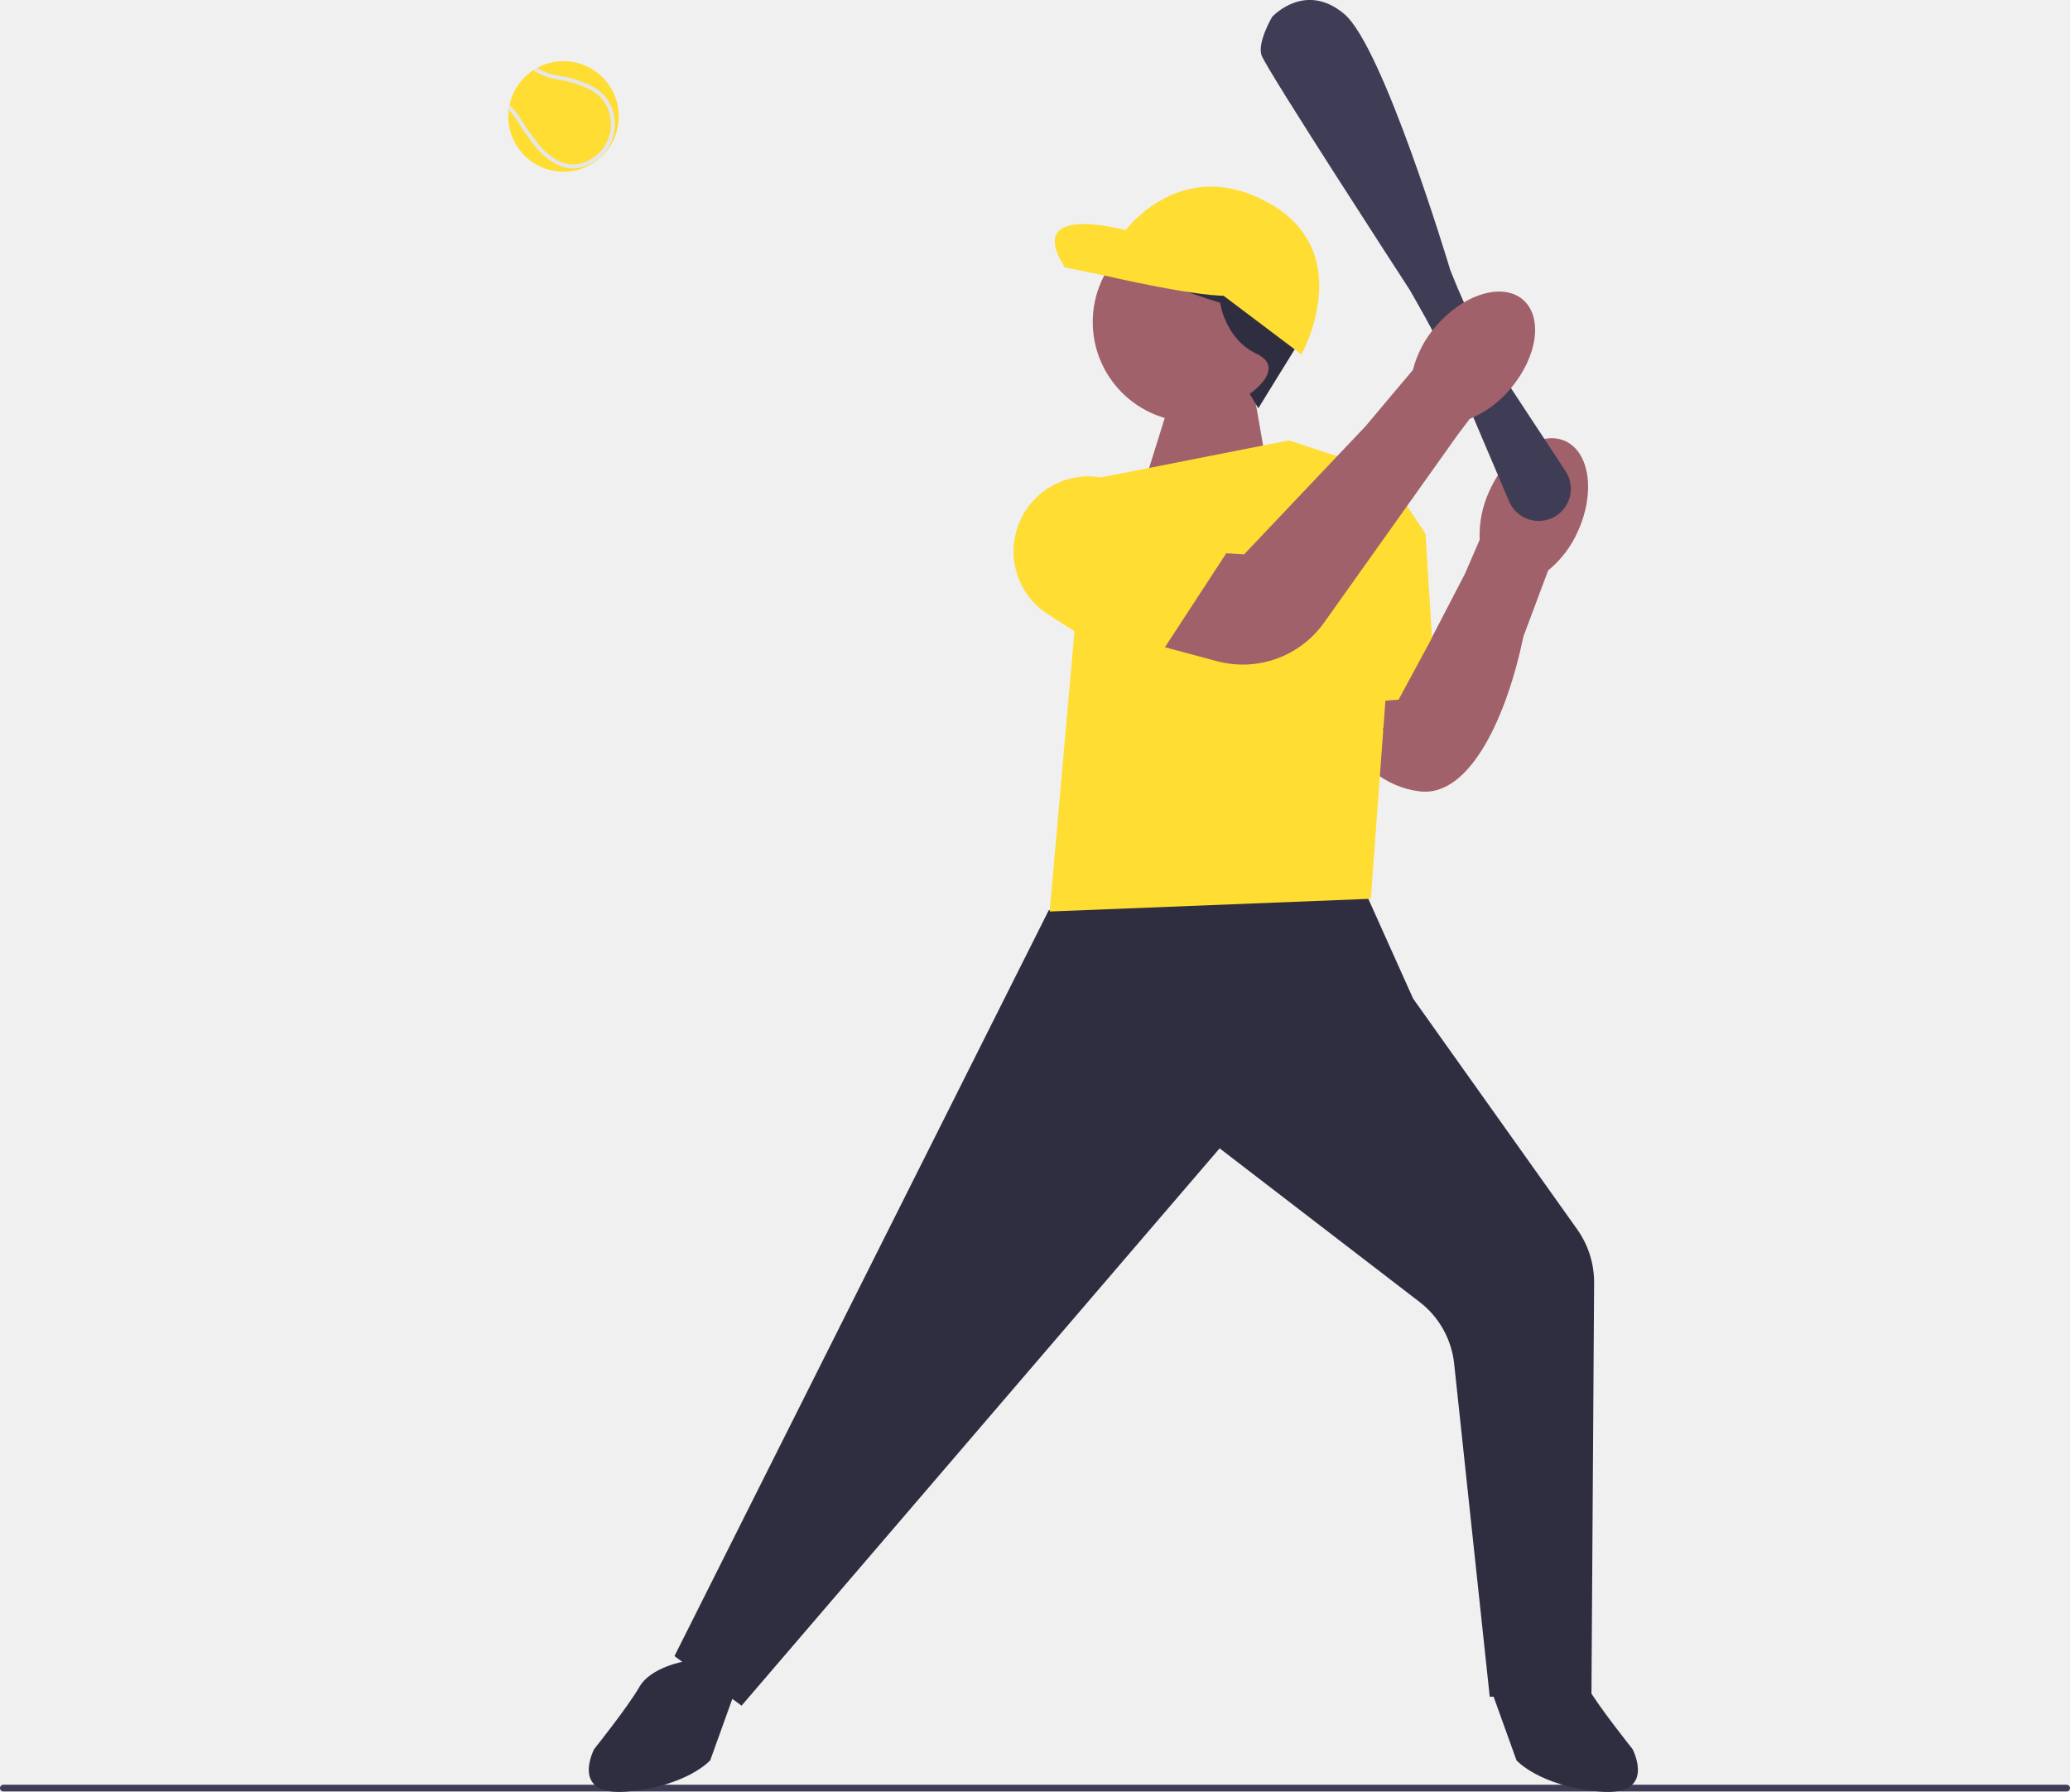
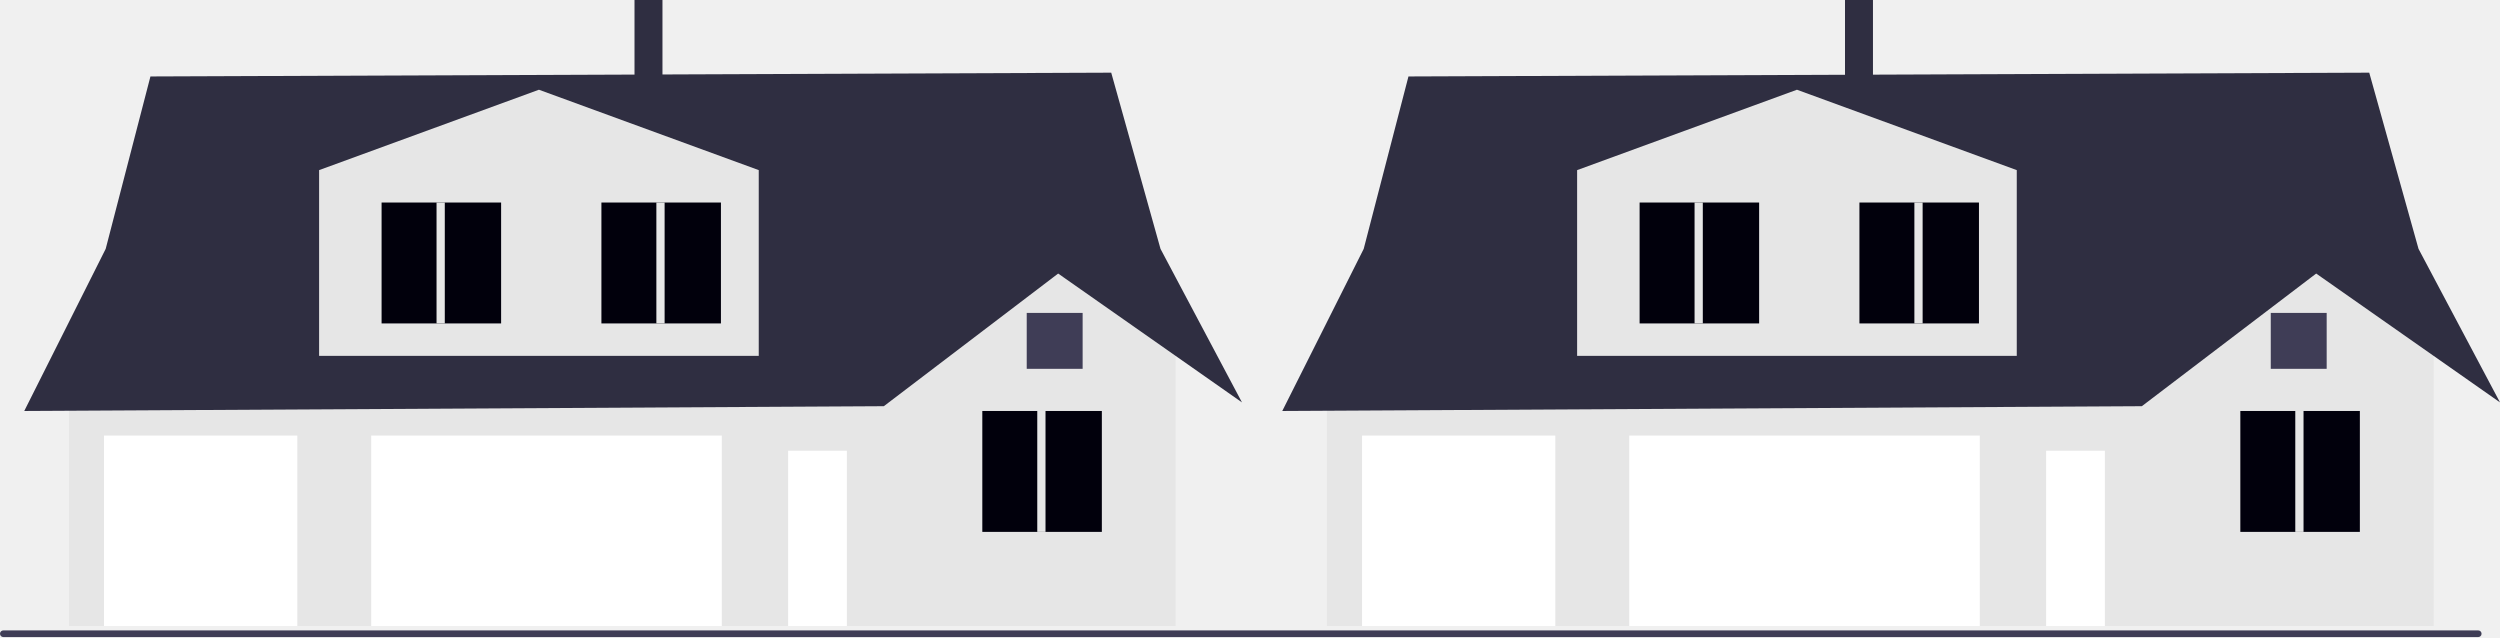
- <svg xmlns="http://www.w3.org/2000/svg" width="731.67" height="633.32" viewBox="0 0 731.67 633.32">
-   <path d="m0,631.95c0,.66.53,1.19,1.19,1.19h729.29c.66,0,1.19-.53,1.19-1.19s-.53-1.19-1.19-1.19H1.19c-.66,0-1.19.53-1.19,1.19Z" fill="#3f3d56" />
-   <polygon points="443.53 140.65 447.53 163.65 404.53 170.65 414.53 138.65 443.53 140.65" fill="#a0616a" />
-   <path d="m553.2,155.86c8.66,3.88,10.74,18.07,4.63,31.68-2.36,5.47-6.01,10.3-10.62,14.08l-8.73,23.3c-5.73,27.78-18.76,57.03-36.72,54.76-25.41-3.21-33.42-34.09-33.42-34.09l34.2-13.38,15.27-29.43,5.2-12.01c-.25-5.96.93-11.89,3.45-17.29,6.1-13.62,18.07-21.5,26.74-17.62h0Z" fill="#a0616a" />
-   <path d="m262.11,602.83l-23.71-17.53.19-.38,132.11-263.23.25-.04,106.38-18.06,22.16,49.35,57.94,81.47c3.99,5.61,6.08,12.22,6.03,19.11l-.94,145.12-35.95,1.03-.05-.46-12.54-117.33c-.91-8.55-5.35-16.46-12.17-21.7l-70.72-54.33-168.99,196.99h0Z" fill="#2f2e41" />
-   <path d="m242.03,587.15s-12,2-16,9-16,22-16,22c0,0-9,17,12,15s29-11,29-11l9-25-18-10h0Z" fill="#2f2e41" />
-   <path d="m545.03,587.15s12,2,16,9,16,22,16,22c0,0,9,17-12,15s-29-11-29-11l-9-25,18-10Z" fill="#2f2e41" />
-   <polygon points="384.53 169.65 455.53 155.65 495.53 168.65 484.53 317.65 371.03 322.15 384.53 169.65" fill="#ffdd32" />
-   <polygon points="488.41 165.32 503.87 188.68 507.46 246.27 461.53 249.76 462.77 175.14 488.41 165.32" fill="#ffdd32" />
-   <polygon points="530.91 221.37 512.33 213.99 488.7 257.76 510.28 268.52 530.91 221.37" fill="#a0616a" />
-   <path d="m543.87,184.12c-1.29,0-2.58-.22-3.82-.66-2.98-1.06-5.39-3.34-6.63-6.25l-14.1-33.12c-5.31-12.48-11.41-24.77-18.13-36.54l-2.94-5.16c-2.03-3.12-50-76.94-52.28-82.71-1.72-4.35,3.42-13.26,3.64-13.64l.06-.08c.11-.13,11.62-12.67,25.47-1.02,13.6,11.43,36.48,87.19,37.45,90.41l.62,1.56c5.64,14.26,12.78,27.99,21.21,40.8l18.95,28.8c1.76,2.68,2.31,6,1.51,9.1-.8,3.1-2.89,5.73-5.74,7.22-1.64.86-3.45,1.29-5.27,1.29h0Z" fill="#3f3d56" />
-   <path d="m417.43,194.66l22.33,1.25,42.89-45.25,16.76-19.92c1.47-5.78,4.3-11.12,8.25-15.58,9.75-11.3,23.47-15.43,30.66-9.23,7.19,6.2,5.12,20.38-4.63,31.68-3.83,4.57-8.71,8.15-14.21,10.45l-4.13,5.45-47.34,66.54c-8.54,12.01-23.64,17.44-37.88,13.62l-28.97-7.77,16.27-31.25Z" fill="#a0616a" />
-   <path d="m404.9,239.25l-34.45-22.13c-10.95-7.03-15.16-20.81-10.01-32.76,3.13-7.26,9.27-12.7,16.85-14.92,7.57-2.23,15.69-.98,22.25,3.44l33.83,22.77-28.47,43.6Z" fill="#ffdd32" />
+ <svg xmlns="http://www.w3.org/2000/svg" width="894.264" height="227.88" viewBox="0 0 894.264 227.88">
  <g>
-     <circle cx="421.55" cy="113.81" r="35.3" fill="#a0616a" />
-     <path d="m444.77,144.28l-3.05-5.08s13.35-9,2.32-14.22c-11.03-5.22-12.77-17.99-12.77-17.99,0,0-32.22-9.28-30.48-16.25,1.74-6.97-3.19-11.9,4.93-14.8,8.13-2.9,44.4,0,48.47,8.41,4.06,8.42,8.13,31.63,6.1,34.83s-15.52,25.11-15.52,25.11Z" fill="#2f2e41" />
-     <path d="m435.62,104.37l-32.8-21.76s-42.37-13.05-26.41,11.9l13.5,2.76s36.71,8.56,45.71,7.1h0Z" fill="#ffdd32" />
-     <path d="m425.75,99.44l34.25,25.83s20.02-35.7-11.33-53.4c-31.35-17.7-51.22,10.02-51.22,10.02l8.27,8.85s20.03,8.7,20.03,8.7Z" fill="#ffdd32" />
+     <path d="M0,226.69c0,.66,.53,1.19,1.19,1.19H886.48c.66,0,1.19-.53,1.19-1.19,0-.66-.53-1.19-1.19-1.19H1.19c-.66,0-1.19,.53-1.19,1.19Z" fill="#3f3d56" />
+     <g>
+       <polygon points="420.539 99.244 420.539 223.931 24.665 223.931 24.665 115.187 37.802 89.035 415.123 89.035 420.539 99.244" fill="#e6e6e6" />
+       <polygon points="444.264 143.942 420.539 127.308 378.511 97.848 316.147 145.298 24.665 146.925 8.674 147.013 24.665 115.187 37.802 89.035 53.813 27.349 397.491 25.994 415.123 89.035 420.539 99.244 444.264 143.942" fill="#2f2e41" />
+       <polygon points="271.408 127.284 114.143 127.284 114.143 60.853 192.776 32.095 271.408 60.853 271.408 127.284" fill="#e6e6e6" />
+       <rect x="37.206" y="155.805" width="69.142" height="68.126" fill="#fff" />
+       <rect x="132.785" y="155.805" width="125.405" height="68.126" fill="#fff" />
+       <rect x="281.915" y="161.228" width="21.014" height="62.703" fill="#fff" />
+       <g>
+         <rect x="351.38" y="147.01" width="42.755" height="43.247" fill="#01000c" />
+         <rect x="371.037" y="147.01" width="2.949" height="43.247" fill="#e6e6e6" />
+       </g>
+       <g>
+         <rect x="215.129" y="72.445" width="42.755" height="43.247" fill="#01000c" />
+         <rect x="234.786" y="72.445" width="2.949" height="43.247" fill="#e6e6e6" />
+       </g>
+       <g>
+         <rect x="136.496" y="72.445" width="42.755" height="43.247" fill="#01000c" />
+         <rect x="156.154" y="72.445" width="2.949" height="43.247" fill="#e6e6e6" />
+       </g>
+     </g>
+     <g>
+       <polygon points="870.539 99.244 870.539 223.931 474.665 223.931 474.665 115.187 487.802 89.035 865.123 89.035 870.539 99.244" fill="#e6e6e6" />
+       <polygon points="894.264 143.942 870.539 127.308 828.511 97.848 766.147 145.298 474.665 146.925 458.674 147.013 474.665 115.187 487.802 89.035 503.813 27.349 847.491 25.994 865.123 89.035 870.539 99.244 894.264 143.942" fill="#2f2e41" />
+       <polygon points="721.408 127.284 564.143 127.284 564.143 60.853 642.776 32.095 721.408 60.853 721.408 127.284" fill="#e6e6e6" />
+       <rect x="487.206" y="155.805" width="69.142" height="68.126" fill="#fff" />
+       <rect x="582.785" y="155.805" width="125.405" height="68.126" fill="#fff" />
+       <rect x="731.915" y="161.228" width="21.014" height="62.703" fill="#fff" />
+       <g>
+         <rect x="801.38" y="147.01" width="42.755" height="43.247" fill="#01000c" />
+         <rect x="821.037" y="147.01" width="2.949" height="43.247" fill="#e6e6e6" />
+       </g>
+       <g>
+         <rect x="665.129" y="72.445" width="42.755" height="43.247" fill="#01000c" />
+         <rect x="684.786" y="72.445" width="2.949" height="43.247" fill="#e6e6e6" />
+       </g>
+       <g>
+         <rect x="586.496" y="72.445" width="42.755" height="43.247" fill="#01000c" />
+         <rect x="606.154" y="72.445" width="2.949" height="43.247" fill="#e6e6e6" />
+       </g>
+     </g>
+     <rect x="812.264" y="111.931" width="20" height="20" fill="#3f3d56" />
+     <rect x="367.264" y="111.931" width="20" height="20" fill="#3f3d56" />
  </g>
-   <path d="m179.66,41.15c0,10.78,8.74,19.53,19.53,19.53,5.28,0,10.07-2.1,13.58-5.51,3.67-3.55,5.94-8.52,5.94-14.02,0-10.78-8.74-19.53-19.52-19.53-3.38,0-6.55.86-9.32,2.36-.47.26-.93.54-1.38.84-4.22,2.76-7.29,7.11-8.38,12.2-.14.58-.24,1.17-.3,1.77-.1.77-.15,1.56-.15,2.36Z" fill="#ffdd32" />
-   <path d="m179.81,38.79c.31.34.63.71.98,1.13,1.18,1.42,1.65,2.19,2.31,3.26.57.93,1.29,2.09,2.7,4.05,2.91,4.04,4.37,6.07,6.64,7.91,2.24,1.81,5.03,4.07,9.22,4.36.29.02.58.02.86.02,5.07,0,8.77-3.05,10.18-4.42,3.69-3.6,4.46-7.97,4.62-9.68.13-1.38.31-6.22-2.86-10.57-2.8-3.84-6.67-5.21-10.42-6.55-2.45-.87-4.31-1.18-5.96-1.46-2.26-.38-4.2-.71-7.17-2.27-.41-.22-.75-.41-1.04-.59-.47.26-.93.54-1.38.84.07.04.15.09.23.14.39.23.87.51,1.53.86,3.17,1.67,5.32,2.04,7.59,2.42,1.67.28,3.4.57,5.73,1.4,3.7,1.32,7.2,2.56,9.74,6.05,2.88,3.95,2.71,8.34,2.6,9.59-.15,1.56-.85,5.53-4.2,8.8-1.35,1.31-5.01,4.34-9.95,4-3.75-.26-6.34-2.36-8.43-4.04-2.12-1.72-3.54-3.7-6.37-7.63-1.39-1.93-2.09-3.07-2.65-3.98-.66-1.07-1.18-1.92-2.42-3.41-.67-.81-1.26-1.46-1.78-2-.14.58-.24,1.17-.3,1.77,0,0,0,0,0,0Z" fill="#e6e6e6" />
+   <rect x="226.967" width="10" height="32" fill="#2f2e41" />
+   <rect x="659.967" width="10" height="32" fill="#2f2e41" />
</svg>
